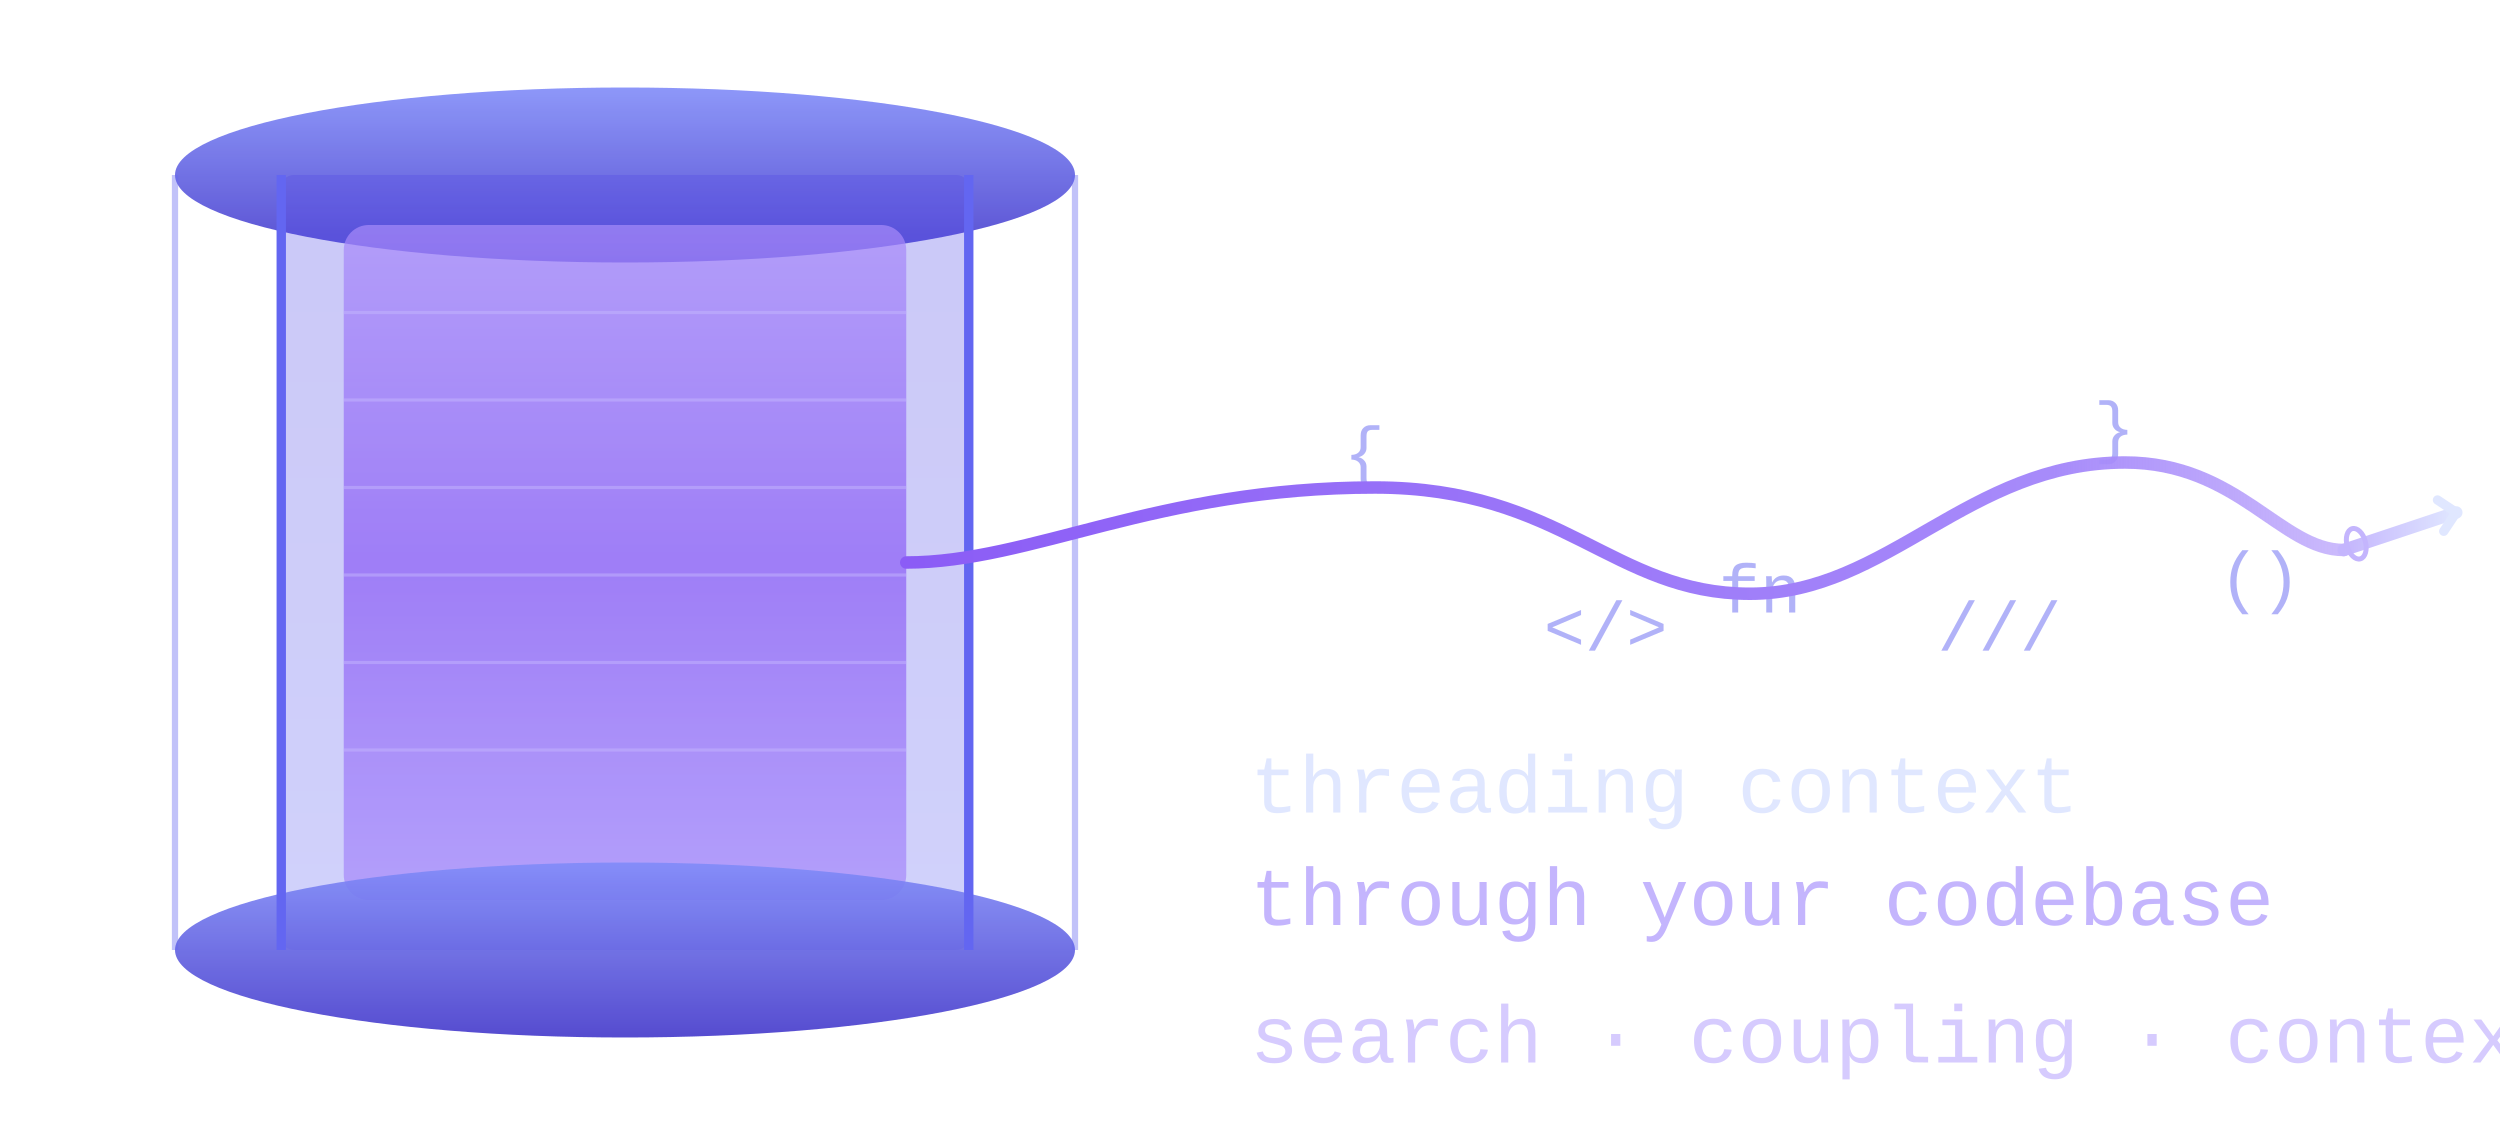
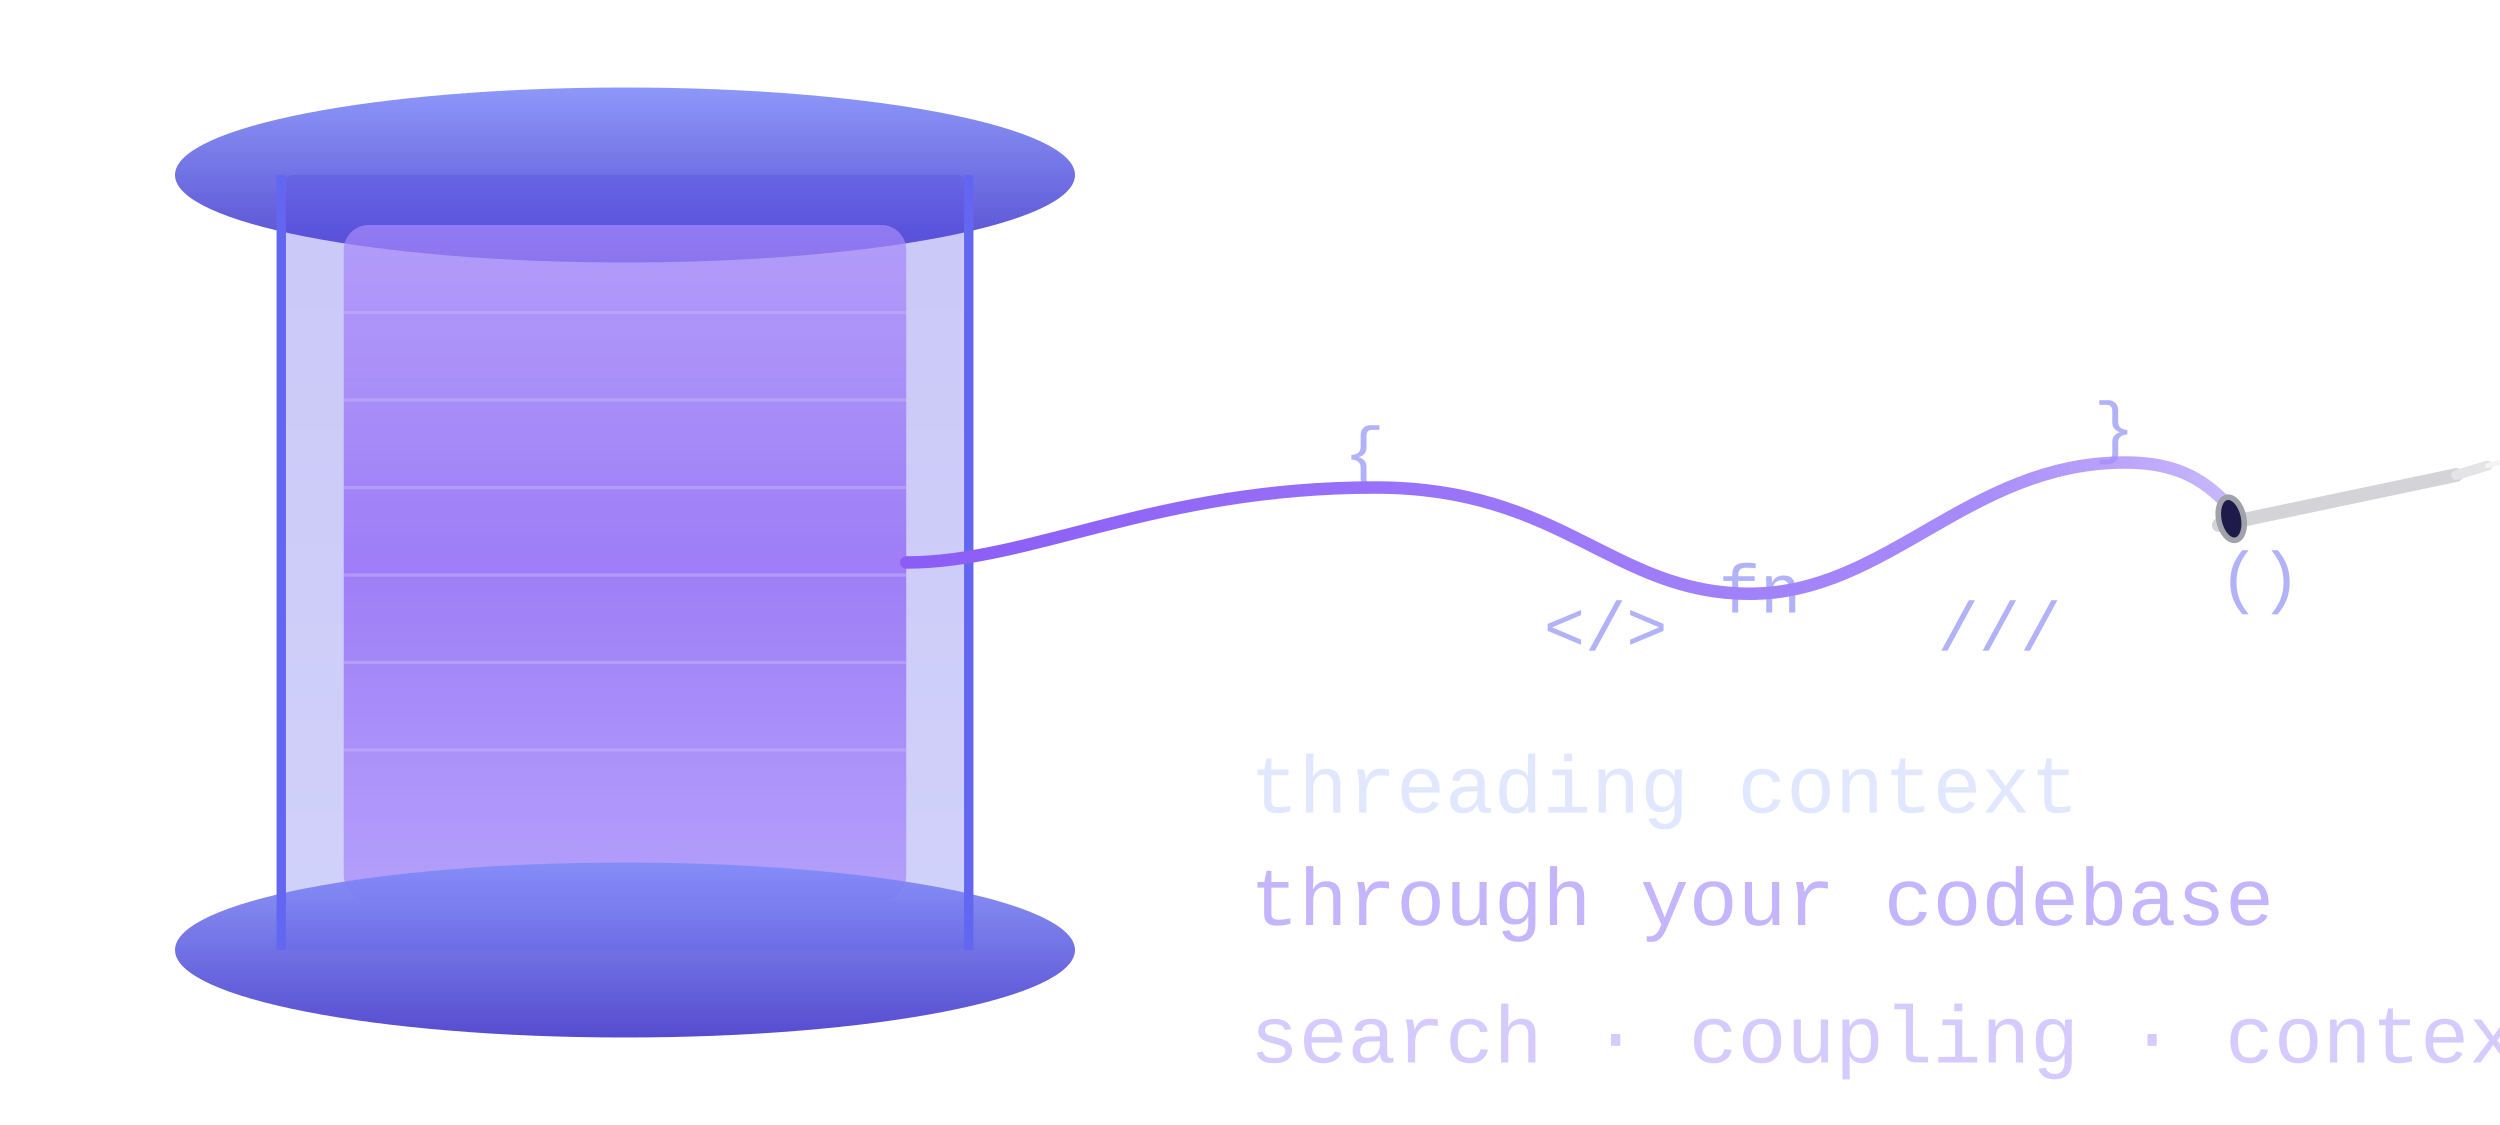
<svg xmlns="http://www.w3.org/2000/svg" viewBox="0 0 400 180" fill="none">
  <defs>
    <linearGradient id="spoolGrad" x1="0%" y1="0%" x2="0%" y2="100%">
      <stop offset="0%" style="stop-color:#4f46e5" />
      <stop offset="100%" style="stop-color:#6366f1" />
    </linearGradient>
    <linearGradient id="threadWrap" x1="0%" y1="0%" x2="0%" y2="100%">
      <stop offset="0%" style="stop-color:#a78bfa" />
      <stop offset="50%" style="stop-color:#8b5cf6" />
      <stop offset="100%" style="stop-color:#a78bfa" />
    </linearGradient>
    <linearGradient id="threadGrad" x1="0%" y1="0%" x2="100%" y2="0%">
      <stop offset="0%" style="stop-color:#8b5cf6" />
      <stop offset="80%" style="stop-color:#a78bfa" />
      <stop offset="100%" style="stop-color:#a78bfa;stop-opacity:0.6" />
    </linearGradient>
    <linearGradient id="flangeGrad" x1="0%" y1="0%" x2="0%" y2="100%">
      <stop offset="0%" style="stop-color:#818cf8" />
      <stop offset="100%" style="stop-color:#4338ca" />
    </linearGradient>
    <linearGradient id="needleGrad" x1="0%" y1="0%" x2="100%" y2="0%">
      <stop offset="0%" style="stop-color:#c4b5fd" />
      <stop offset="100%" style="stop-color:#e0e7ff" />
    </linearGradient>
  </defs>
  <style>
    .label { font-family: 'Courier New', Courier, monospace; font-size: 13px; fill: #c4b5fd; }
    .label-bright { font-family: 'Courier New', Courier, monospace; font-size: 13px; fill: #e0e7ff; }
    .code { font-family: 'Courier New', Courier, monospace; font-size: 11px; fill: #6366f1; opacity: 0.5; }
  </style>
  <ellipse cx="100" cy="28" rx="72" ry="14" fill="url(#flangeGrad)" opacity="0.9" />
  <rect x="45" y="28" width="110" height="124" rx="2" fill="url(#spoolGrad)" opacity="0.3" />
  <rect x="55" y="36" width="90" height="108" rx="4" fill="url(#threadWrap)" opacity="0.7" />
  <line x1="55" y1="50" x2="145" y2="50" stroke="#c4b5fd" stroke-width="0.5" opacity="0.5" />
  <line x1="55" y1="64" x2="145" y2="64" stroke="#c4b5fd" stroke-width="0.5" opacity="0.5" />
  <line x1="55" y1="78" x2="145" y2="78" stroke="#c4b5fd" stroke-width="0.5" opacity="0.5" />
  <line x1="55" y1="92" x2="145" y2="92" stroke="#c4b5fd" stroke-width="0.5" opacity="0.5" />
  <line x1="55" y1="106" x2="145" y2="106" stroke="#c4b5fd" stroke-width="0.5" opacity="0.5" />
  <line x1="55" y1="120" x2="145" y2="120" stroke="#c4b5fd" stroke-width="0.5" opacity="0.5" />
  <ellipse cx="100" cy="152" rx="72" ry="14" fill="url(#flangeGrad)" opacity="0.9" />
-   <line x1="28" y1="28" x2="28" y2="152" stroke="#6366f1" stroke-width="1" opacity="0.4" />
-   <line x1="172" y1="28" x2="172" y2="152" stroke="#6366f1" stroke-width="1" opacity="0.4" />
  <line x1="45" y1="28" x2="45" y2="152" stroke="#6366f1" stroke-width="1.5" />
  <line x1="155" y1="28" x2="155" y2="152" stroke="#6366f1" stroke-width="1.5" />
  <text x="215" y="76" class="code" font-size="14">{</text>
  <text x="275" y="98" class="code" font-size="14">fn</text>
  <text x="335" y="72" class="code" font-size="14">}</text>
  <text x="247" y="104" class="code" font-size="12">&lt;/&gt;</text>
  <text x="310" y="104" class="code" font-size="12">///</text>
  <text x="355" y="96" class="code" font-size="14">()</text>
-   <path d="M 145 90 C 165 90, 185 78, 220 78 C 250 78, 258 95, 280 95 C 302 95, 315 74, 340 74 C 358 74, 365 88, 375 88" stroke="url(#threadGrad)" stroke-width="2" fill="none" stroke-linecap="round" />
-   <line x1="375" y1="88" x2="393" y2="82" stroke="url(#needleGrad)" stroke-width="2" stroke-linecap="round" />
-   <line x1="393" y1="82" x2="390" y2="80" stroke="#e0e7ff" stroke-width="1.5" stroke-linecap="round" />
-   <line x1="393" y1="82" x2="391" y2="85" stroke="#e0e7ff" stroke-width="1.5" stroke-linecap="round" />
-   <ellipse cx="377" cy="87" rx="1.5" ry="2.5" stroke="#c4b5fd" stroke-width="0.8" fill="none" transform="rotate(-15 377 87)" />
+   <path d="M 145 90 C 165 90, 185 78, 220 78 C 250 78, 258 95, 280 95 C 302 95, 315 74, 340 74 C 352 74, 355 80, 358 82" stroke="url(#threadGrad)" stroke-width="2" fill="none" stroke-linecap="round" />
+   <path d="M 355 84 L 393 76" stroke="#d4d4d8" stroke-width="2.2" stroke-linecap="round" />
+   <path d="M 393 76 L 398 74.5" stroke="#e4e4e7" stroke-width="1.6" stroke-linecap="round" />
+   <path d="M 398 74.5 L 400 74" stroke="#f4f4f5" stroke-width="0.8" stroke-linecap="round" />
+   <ellipse cx="357" cy="83" rx="2" ry="3.5" stroke="#a1a1aa" stroke-width="0.9" fill="#1e1b4b" transform="rotate(-12 357 83)" />
  <text x="200" y="130" class="label-bright">threading context</text>
  <text x="200" y="148" class="label">through your codebase</text>
  <text x="200" y="170" class="label" opacity="0.7">search · coupling · context</text>
</svg>
